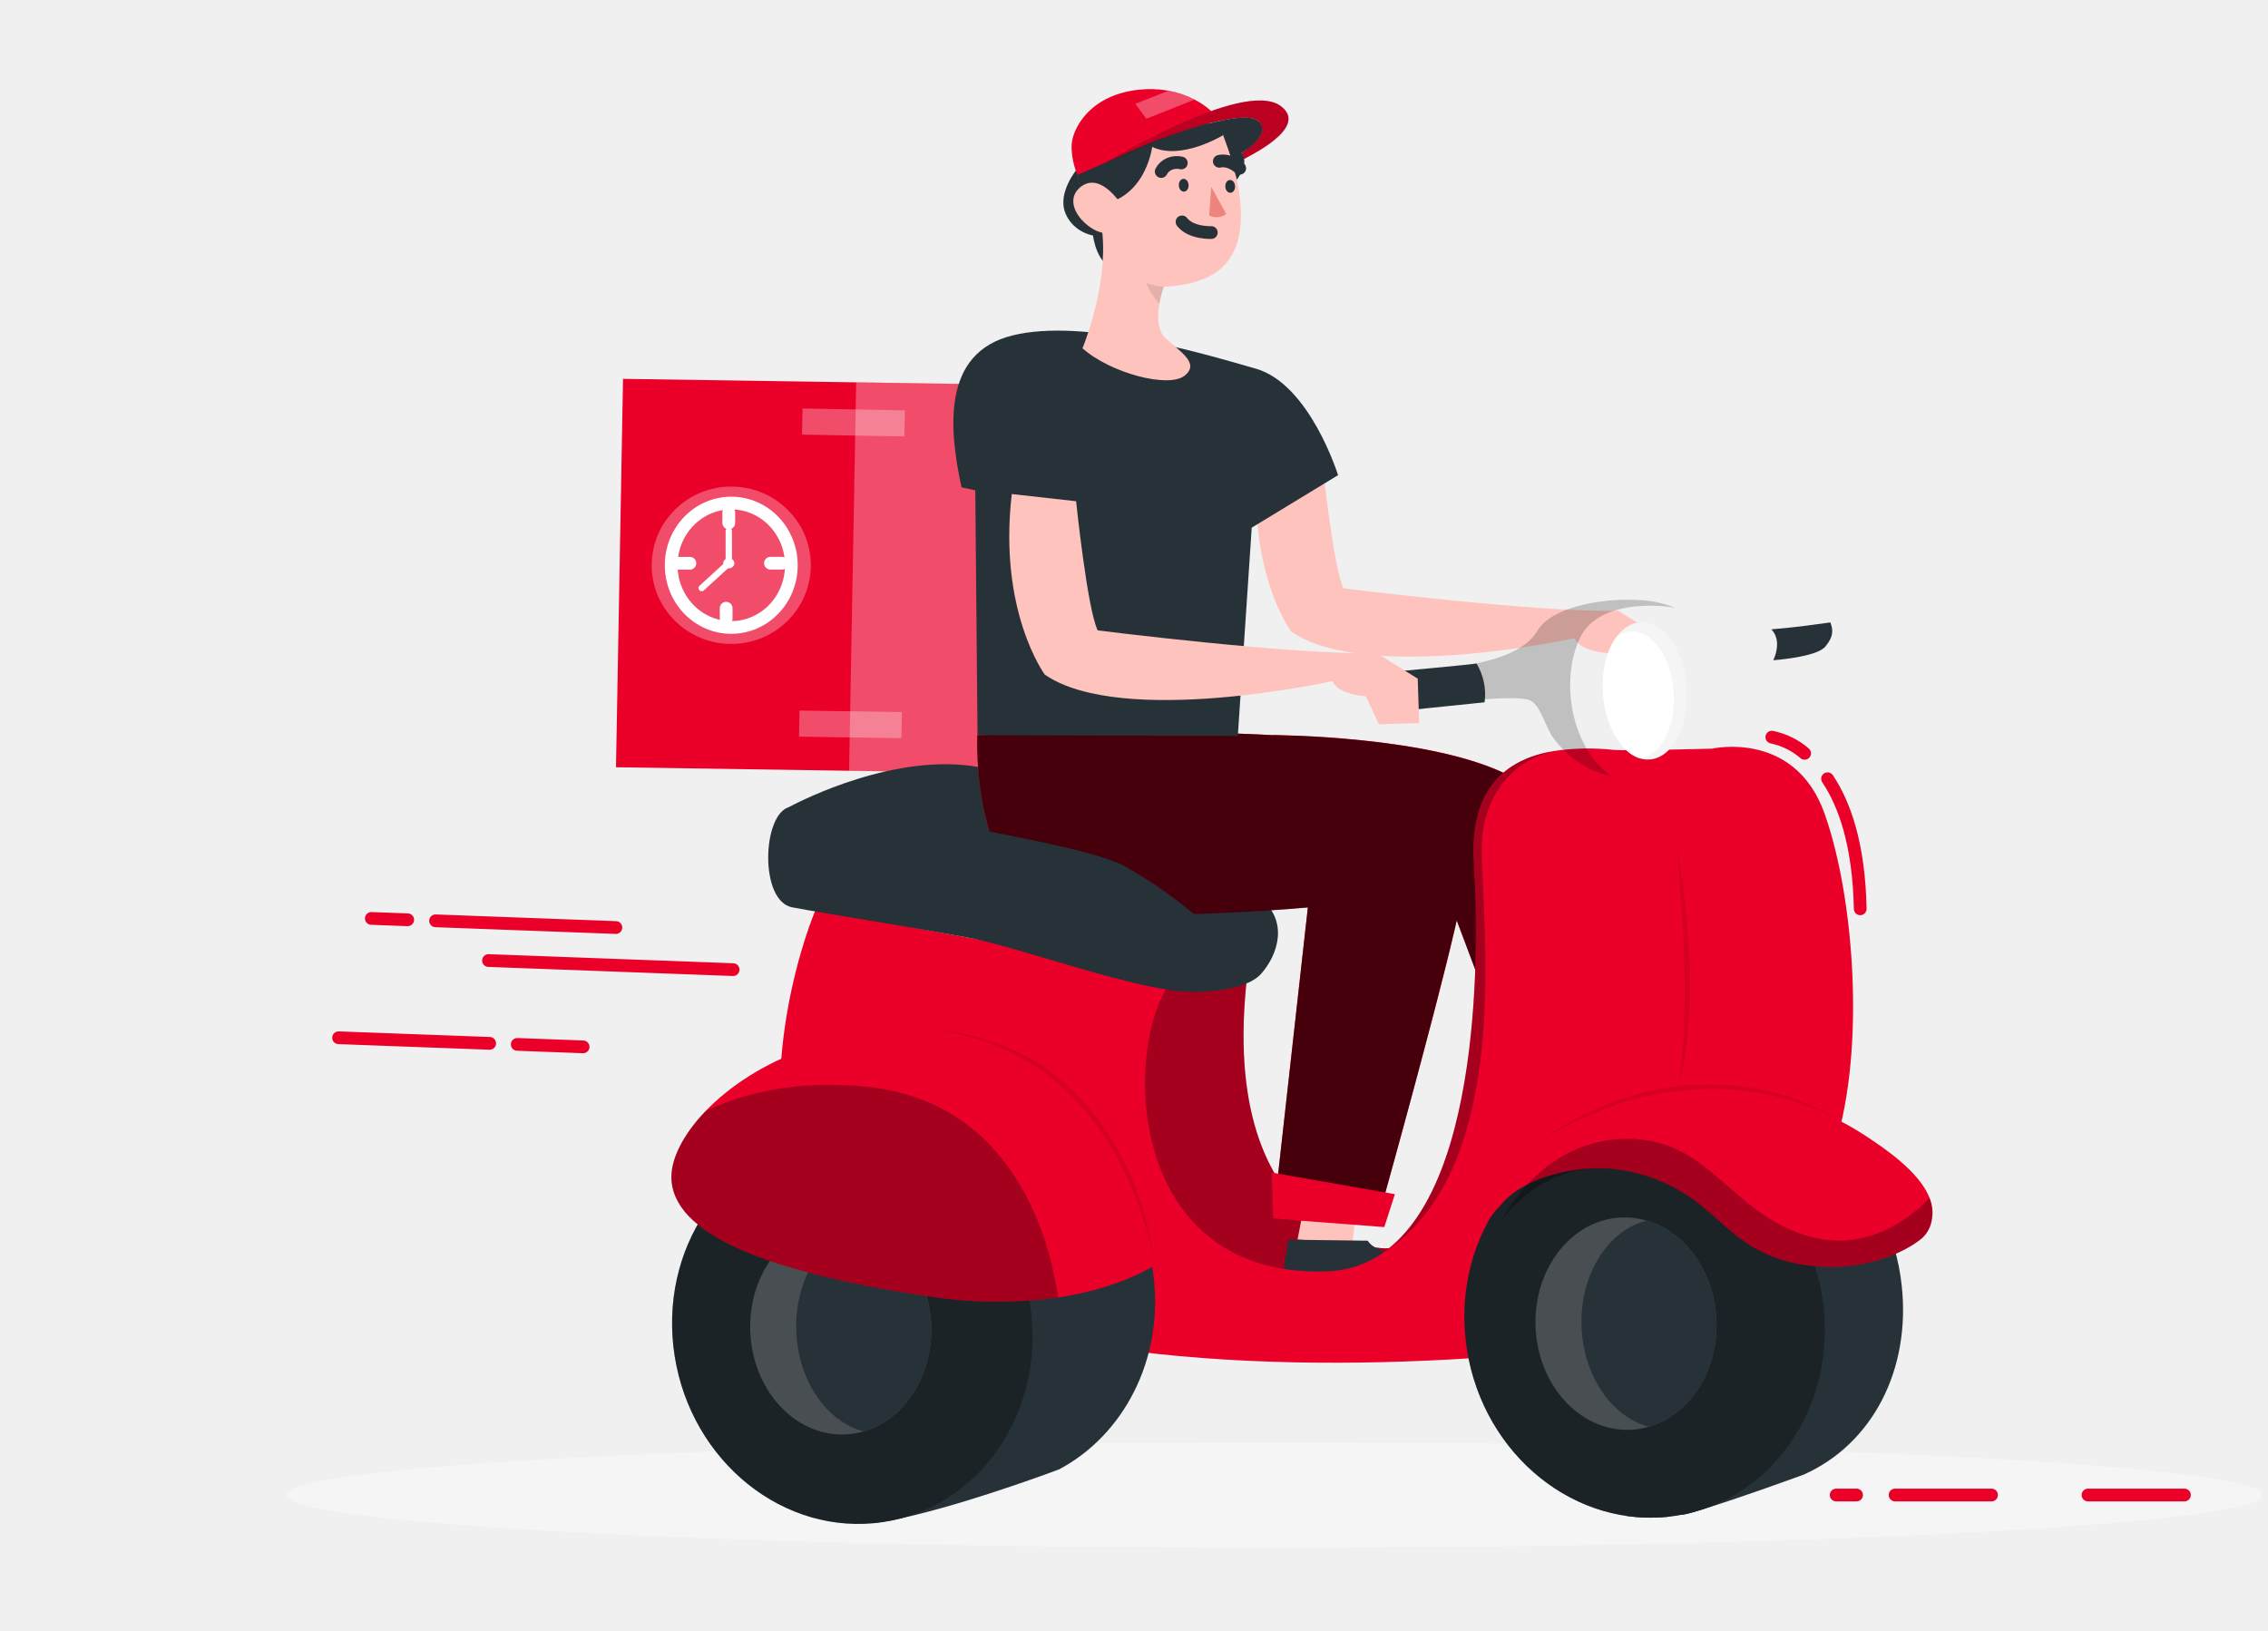
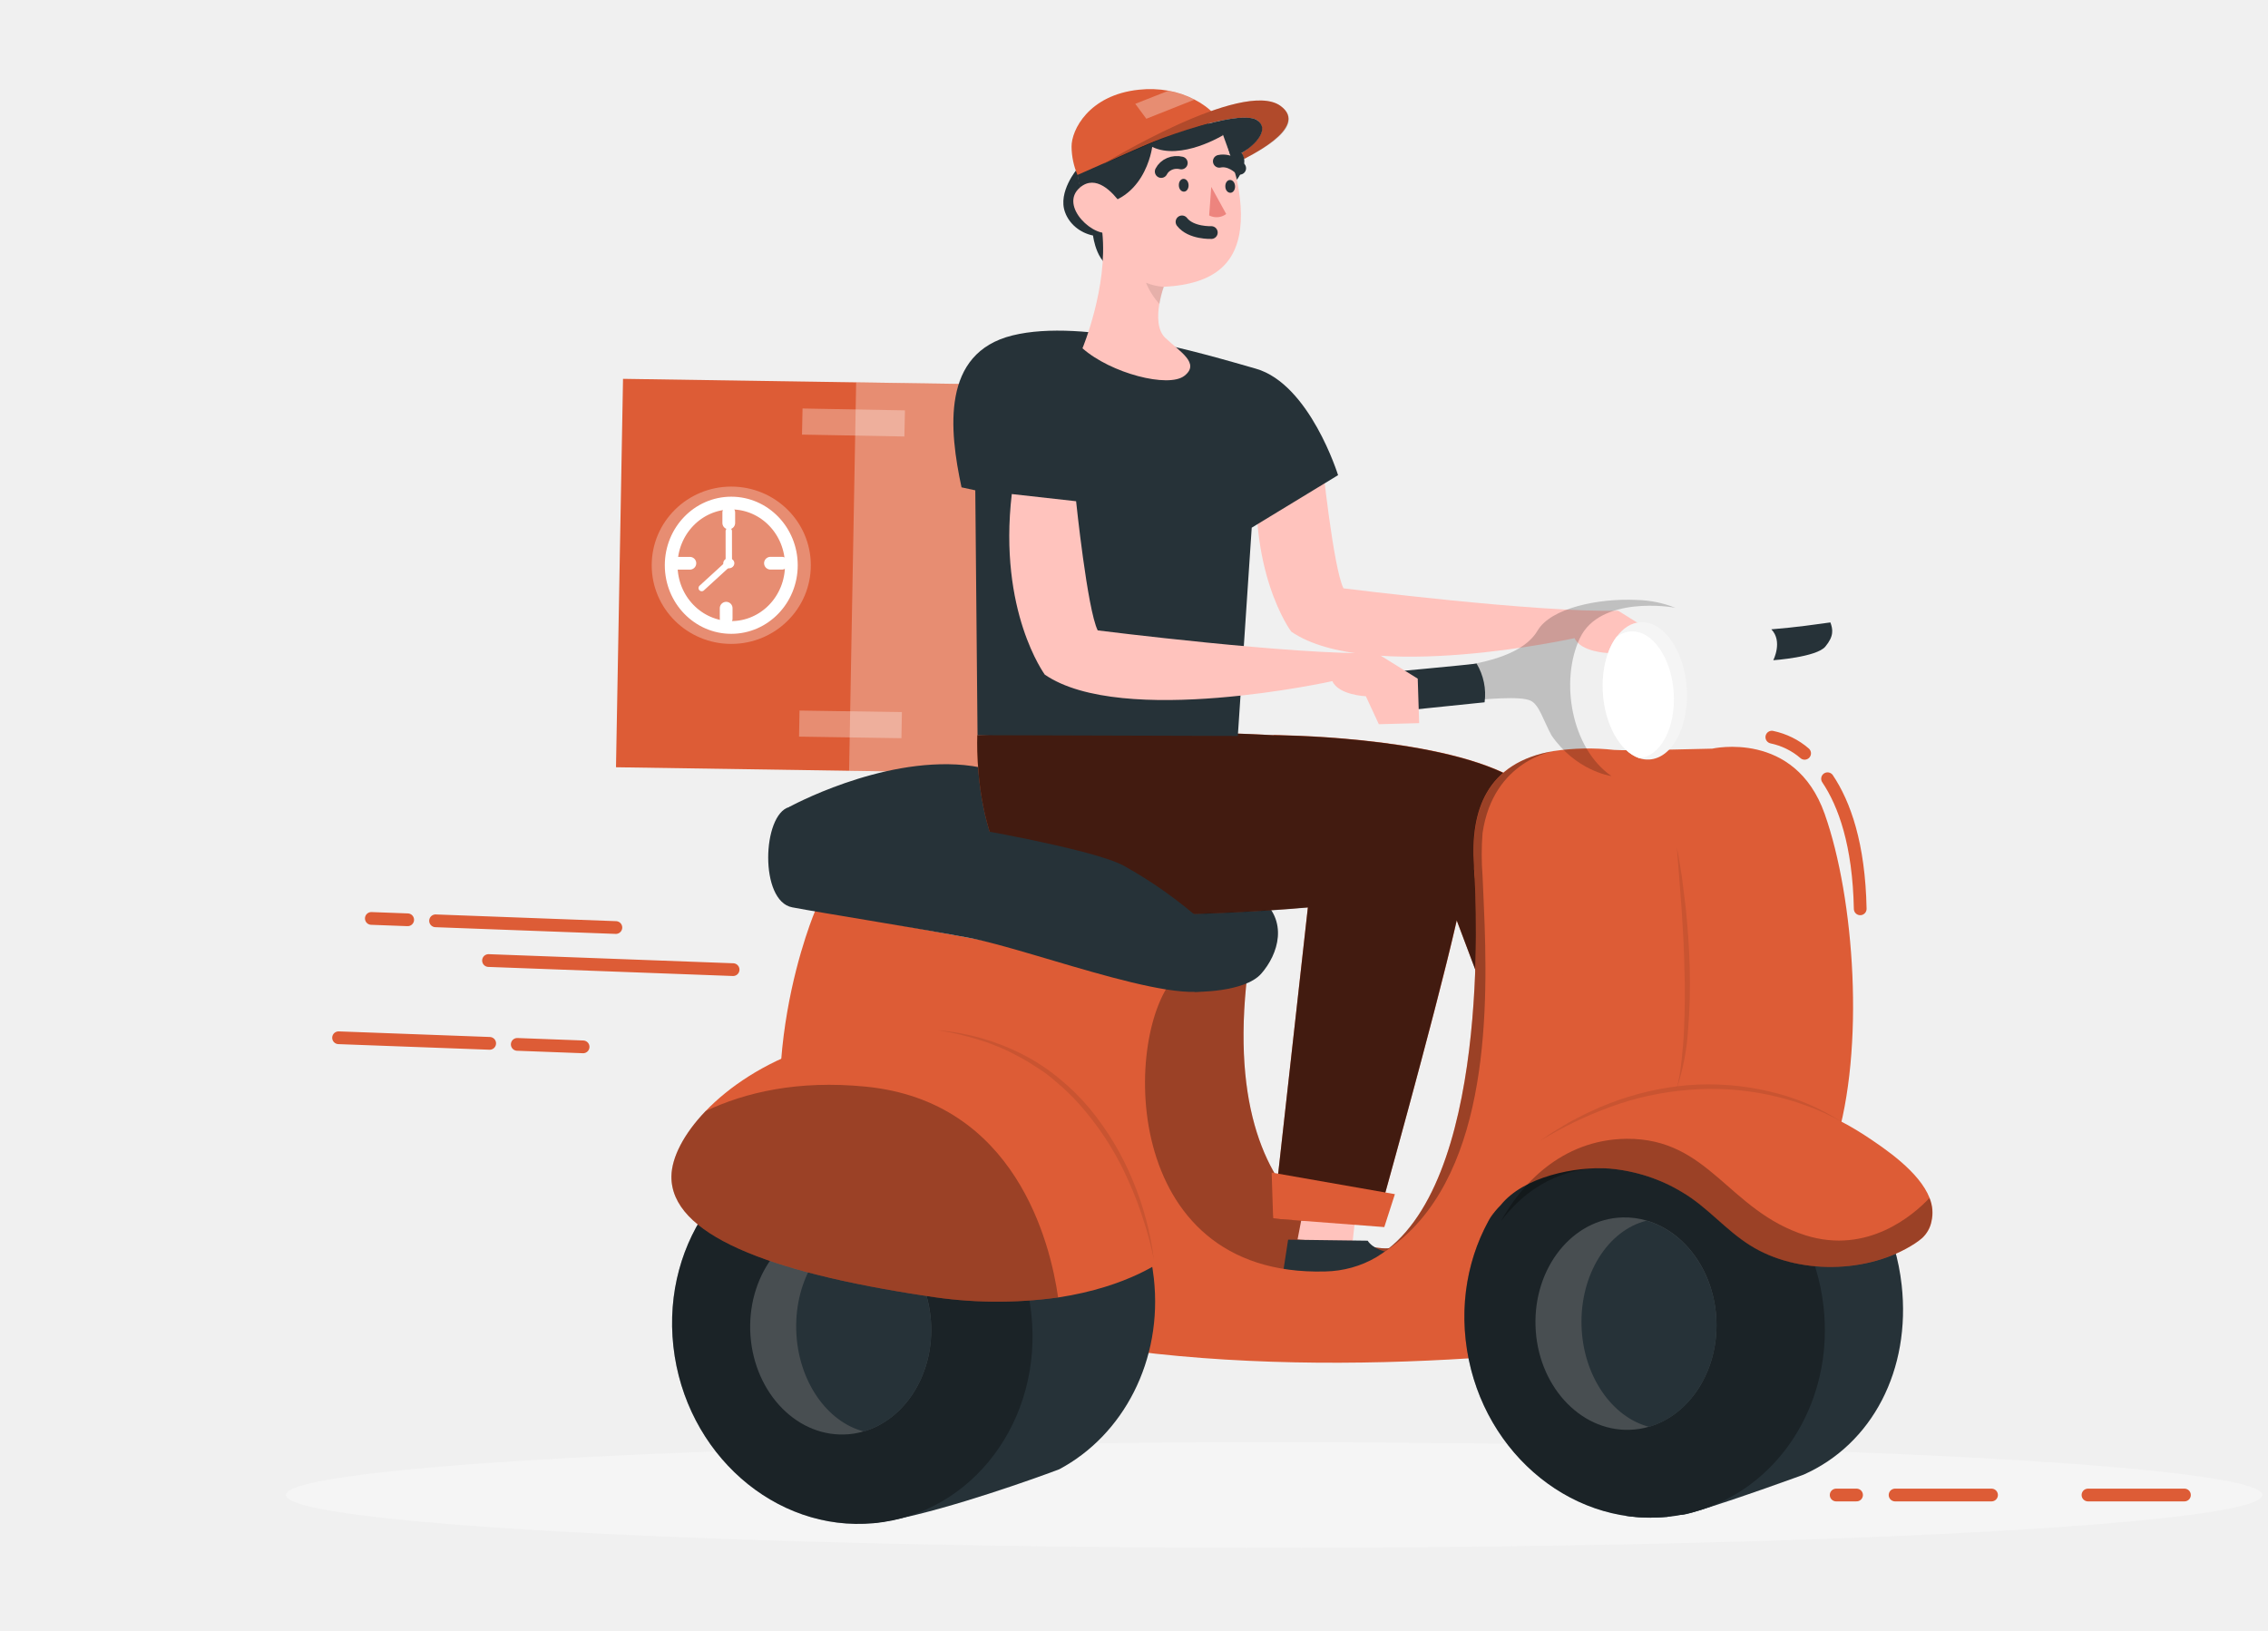
<svg xmlns="http://www.w3.org/2000/svg" width="178" height="128" viewBox="0 0 178 128" fill="none">
  <g id="Take Away-rafiki 2">
    <g id="freepik--Shape--inject-8">
      <path id="freepik--shape--inject-8" d="M100 121.487C57.167 121.487 22.444 119.632 22.444 117.344C22.444 115.056 57.167 113.201 100 113.201C142.833 113.201 177.556 115.056 177.556 117.344C177.556 119.632 142.833 121.487 100 121.487Z" fill="#F5F5F5" />
    </g>
    <g id="freepik--Route--inject-8">
-       <path id="Vector" d="M144.108 117.344H145.708" stroke="#EB0029" stroke-linecap="round" stroke-linejoin="round" />
-       <path id="Vector_2" d="M148.732 117.344H189.592" stroke="#EB0029" stroke-linecap="round" stroke-linejoin="round" stroke-dasharray="7.57 7.57" />
+       <path id="Vector" d="M144.108 117.344H145.708" stroke="#dd5c36" stroke-linecap="round" stroke-linejoin="round" />
+       <path id="Vector_2" d="M148.732 117.344H189.592" stroke="#dd5c36" stroke-linecap="round" stroke-linejoin="round" stroke-dasharray="7.57 7.57" />
    </g>
    <g id="freepik--Character--inject-8">
-       <path id="Vector_3" d="M48.897 29.735L95.051 30.435L94.498 60.922L48.345 60.222L48.897 29.735Z" fill="#EB0029" />
+       <path id="Vector_3" d="M48.897 29.735L95.051 30.435L94.498 60.922L48.345 60.222L48.897 29.735Z" fill="#dd5c36" />
      <path id="Vector_4" opacity="0.3" d="M67.193 30.009L95.097 30.432L94.544 60.919L66.64 60.496L67.193 30.009Z" fill="white" />
      <path id="Vector_5" opacity="0.3" d="M62.987 32.063L71.023 32.21L70.979 34.26L62.943 34.112L62.987 32.063Z" fill="white" />
      <path id="Vector_6" opacity="0.3" d="M62.749 55.77L70.784 55.892L70.747 57.941L62.712 57.819L62.749 55.77Z" fill="white" />
      <path id="Vector_7" d="M57.392 49.249C54.788 49.249 52.676 47.064 52.676 44.367C52.676 41.671 54.788 39.485 57.392 39.485C59.997 39.485 62.108 41.671 62.108 44.367C62.108 47.064 59.997 49.249 57.392 49.249Z" stroke="white" stroke-miterlimit="10" />
      <path id="Vector_8" d="M57.196 40.227V41.047" stroke="white" stroke-linecap="round" stroke-linejoin="round" />
      <path id="Vector_9" d="M56.992 47.738V48.558" stroke="white" stroke-linecap="round" stroke-linejoin="round" />
      <path id="Vector_10" d="M61.368 44.206H60.468" stroke="white" stroke-linecap="round" stroke-linejoin="round" />
      <path id="Vector_11" d="M54.144 44.21H53.244" stroke="white" stroke-linecap="round" stroke-linejoin="round" />
      <path id="Vector_12" d="M57.2 44.206L57.197 41.681" stroke="white" stroke-width="0.5" stroke-linecap="round" stroke-linejoin="round" />
      <path id="Vector_13" d="M57.024 44.371L55.072 46.157" stroke="white" stroke-width="0.5" stroke-linecap="round" stroke-linejoin="round" />
      <path id="Vector_14" d="M56.764 44.21C56.764 44.289 56.789 44.366 56.837 44.431C56.885 44.497 56.953 44.548 57.033 44.578C57.113 44.608 57.2 44.616 57.285 44.601C57.369 44.586 57.447 44.548 57.508 44.492C57.569 44.436 57.611 44.365 57.627 44.288C57.644 44.21 57.636 44.13 57.603 44.057C57.57 43.984 57.514 43.922 57.442 43.878C57.37 43.834 57.286 43.811 57.2 43.811C57.142 43.81 57.085 43.82 57.032 43.84C56.979 43.86 56.931 43.889 56.89 43.927C56.85 43.964 56.818 44.008 56.796 44.056C56.774 44.105 56.763 44.157 56.764 44.21Z" fill="white" />
      <path id="Vector_15" opacity="0.3" d="M57.392 50.541C53.944 50.541 51.148 47.777 51.148 44.367C51.148 40.957 53.944 38.193 57.392 38.193C60.841 38.193 63.636 40.957 63.636 44.367C63.636 47.777 60.841 50.541 57.392 50.541Z" fill="white" />
-       <path id="Vector_16" d="M109.248 97.913C108.552 98.4 94.58 97.024 98.192 74.343C98.192 74.343 91.564 75.883 90.852 75.781C90.852 75.781 81.128 89.422 88.208 96.178C95.288 102.934 105.84 103.348 105.84 103.348L109.248 97.913Z" fill="#EB0029" />
+       <path id="Vector_16" d="M109.248 97.913C108.552 98.4 94.58 97.024 98.192 74.343C98.192 74.343 91.564 75.883 90.852 75.781C90.852 75.781 81.128 89.422 88.208 96.178C95.288 102.934 105.84 103.348 105.84 103.348L109.248 97.913Z" fill="#dd5c36" />
      <path id="Vector_17" opacity="0.3" d="M109.248 97.913C108.552 98.4 94.58 97.024 98.192 74.343C98.192 74.343 91.564 75.883 90.852 75.781C90.852 75.781 81.128 89.422 88.208 96.178C95.288 102.934 105.84 103.348 105.84 103.348L109.248 97.913Z" fill="black" />
      <path id="Vector_18" d="M93.764 77.852C93.728 77.852 97.668 77.922 98.988 76.421C100.308 74.921 101.2 72.238 98.8 70.408C96.4 68.578 82.308 60.672 75.672 60.05C69.036 59.428 61.932 63.344 61.932 63.344L70.62 69.222L89.328 73.365L93.764 77.852Z" fill="#263238" />
      <path id="Vector_19" d="M106.504 94.341L106.14 97.62L101.836 97.287L102.484 93.916L106.504 94.341Z" fill="#FFC3BD" />
      <path id="Vector_20" d="M107.34 97.382L101.096 97.302L100.652 100.186C100.652 100.186 106.5 100.259 108.904 99.966C111.308 99.674 110.932 98.528 110.932 98.528C110.932 98.528 108.116 98.59 107.34 97.382Z" fill="#263238" />
      <path id="Vector_21" d="M52.849 105.683C51.917 97.299 57.448 89.918 65.204 89.195C72.96 88.473 80.004 94.684 80.936 103.068C81.868 111.452 76.337 118.834 68.581 119.556C60.825 120.278 53.781 114.067 52.849 105.683Z" fill="#263238" />
-       <path id="Vector_22" d="M76.704 57.704C76.704 57.704 76.056 71.308 84.704 71.696C93.352 72.084 102.644 71.217 102.644 71.217L99.92 95.662L108.028 96.12C108.028 96.12 113.848 75.382 114.764 70.17C115.68 64.958 114.884 61.273 108.872 58.96C102.86 56.647 76.704 57.704 76.704 57.704Z" fill="#EB0029" />
-       <path id="Vector_23" d="M125.1 100.866L114.328 72.238L99.928 57.693C99.928 57.693 112.496 57.737 118.536 60.914C124.576 64.091 124.8 67.908 125.908 72.45C127.016 76.992 131.46 98.491 131.46 98.491L125.1 100.866Z" fill="#EB0029" />
+       <path id="Vector_22" d="M76.704 57.704C76.704 57.704 76.056 71.308 84.704 71.696C93.352 72.084 102.644 71.217 102.644 71.217L99.92 95.662L108.028 96.12C108.028 96.12 113.848 75.382 114.764 70.17C115.68 64.958 114.884 61.273 108.872 58.96C102.86 56.647 76.704 57.704 76.704 57.704Z" fill="#dd5c36" />
+       <path id="Vector_23" d="M125.1 100.866L114.328 72.238L99.928 57.693C99.928 57.693 112.496 57.737 118.536 60.914C124.576 64.091 124.8 67.908 125.908 72.45C127.016 76.992 131.46 98.491 131.46 98.491L125.1 100.866Z" fill="#dd5c36" />
      <path id="Vector_24" opacity="0.7" d="M76.704 57.704C76.704 57.704 90.088 57.159 99.904 57.704C99.904 57.704 112.472 57.748 118.512 60.925C124.552 64.102 124.8 67.908 125.908 72.45C127.016 76.992 131.46 98.491 131.46 98.491L125.1 100.866L114.328 72.238C112.516 80.173 108.028 96.105 108.028 96.105L99.92 95.662L102.648 71.231C102.648 71.231 93.36 72.099 84.708 71.711C76.056 71.323 76.704 57.704 76.704 57.704Z" fill="black" />
      <path id="Vector_25" d="M98.8 35.638L103.772 36.191C103.772 36.191 104.636 44.554 105.44 46.179C105.44 46.179 120.732 48.1 126.996 47.935L130.176 49.912L130.288 53.349L127.172 53.433L126.168 51.255C126.168 51.255 124.064 51.171 123.576 50.088C123.576 50.088 107.328 53.678 101.344 49.579C101.336 49.583 97.728 44.733 98.8 35.638Z" fill="#FFC3BD" />
      <path id="Vector_26" d="M84.552 13.242C84.552 13.242 82.996 15.072 83.588 16.657C83.751 17.109 84.039 17.515 84.424 17.835C84.808 18.156 85.277 18.381 85.784 18.487C85.784 18.487 86.076 21.024 87.712 21.097C89.348 21.17 88.8 15.508 88.8 15.508L84.552 13.242Z" fill="#263238" />
      <path id="Vector_27" d="M97.148 57.766L98.24 41.417L105.016 37.296C105.016 37.296 102.8 30.148 98.56 28.936C94.32 27.725 85.072 24.947 79.464 26.327C73.856 27.707 74.5 33.76 75.464 38.251L76.544 38.485C76.544 38.485 76.712 56.181 76.72 57.704L97.148 57.766Z" fill="#263238" />
      <path id="Vector_28" d="M84.956 27.337C87.176 29.303 91.704 30.474 92.956 29.497C94.208 28.519 92.628 27.623 91.452 26.517C90.816 25.91 90.836 24.771 90.984 23.864C91.062 23.407 91.177 22.955 91.328 22.513C95.484 22.305 97.208 20.526 97.38 17.389C97.552 14.253 96 10.611 96 10.611L93.064 8.32C93.064 8.32 89.064 8.869 85.864 10.882C83.96 12.068 84.524 14.403 85.312 16.127C85.646 16.86 86.047 17.567 86.512 18.238C86.96 22.532 84.956 27.337 84.956 27.337Z" fill="#FFC3BD" />
      <path id="Vector_29" d="M95.068 18.253C95.068 18.253 93.468 18.323 92.768 17.415" stroke="#263238" stroke-linecap="round" stroke-linejoin="round" />
      <path id="Vector_30" d="M92.52 14.549C92.52 14.827 92.704 15.047 92.92 15.043C93.136 15.04 93.292 14.809 93.284 14.531C93.276 14.253 93.1 14.033 92.884 14.037C92.668 14.04 92.508 14.271 92.52 14.549Z" fill="#263238" />
      <path id="Vector_31" d="M96.168 14.637C96.168 14.915 96.352 15.135 96.568 15.131C96.784 15.127 96.94 14.897 96.932 14.619C96.924 14.341 96.748 14.121 96.532 14.125C96.316 14.128 96.156 14.363 96.168 14.637Z" fill="#263238" />
      <path id="Vector_32" d="M94.9 16.91L95.064 14.666L96.236 16.796C96.053 16.938 95.826 17.026 95.587 17.046C95.348 17.066 95.108 17.019 94.9 16.91Z" fill="#ED847E" />
      <path id="Vector_33" d="M92.712 12.792C92.405 12.715 92.078 12.74 91.79 12.863C91.501 12.985 91.269 13.198 91.136 13.462" stroke="#263238" stroke-linecap="round" stroke-linejoin="round" />
      <path id="Vector_34" d="M97.296 13.206C97.296 13.206 96.56 12.474 95.696 12.66" stroke="#263238" stroke-linecap="round" stroke-linejoin="round" />
      <path id="Vector_35" d="M85.284 16.127C89.86 16.277 90.428 11.53 90.428 11.53C92.692 12.628 95.984 10.615 95.984 10.615L93.048 8.316C93.048 8.316 89.048 8.872 85.848 10.878C83.932 12.068 84.496 14.41 85.284 16.127Z" fill="#263238" />
-       <path id="Vector_36" d="M97.456 12.005C97.456 12.005 99.824 10.563 98.78 9.524C97.736 8.484 91.34 10.461 86.56 12.884C86.56 12.884 97.508 6.182 100.484 8.301C102.944 10.055 97.488 12.489 97.652 12.485L97.456 12.005Z" fill="#EB0029" />
-       <path id="Vector_37" d="M84.1 11.515C84.107 12.274 84.264 13.025 84.564 13.733L95.316 8.975C94.87 8.504 94.337 8.11 93.74 7.811C93.104 7.478 92.412 7.243 91.692 7.116C90.929 6.982 90.147 6.957 89.376 7.042C85.444 7.456 84.08 10.223 84.1 11.515Z" fill="#EB0029" />
+       <path id="Vector_36" d="M97.456 12.005C97.456 12.005 99.824 10.563 98.78 9.524C97.736 8.484 91.34 10.461 86.56 12.884C86.56 12.884 97.508 6.182 100.484 8.301C102.944 10.055 97.488 12.489 97.652 12.485L97.456 12.005Z" fill="#dd5c36" />
+       <path id="Vector_37" d="M84.1 11.515C84.107 12.274 84.264 13.025 84.564 13.733L95.316 8.975C94.87 8.504 94.337 8.11 93.74 7.811C93.104 7.478 92.412 7.243 91.692 7.116C90.929 6.982 90.147 6.957 89.376 7.042C85.444 7.456 84.08 10.223 84.1 11.515Z" fill="#dd5c36" />
      <path id="Vector_38" d="M131.716 59.966C131.716 59.966 143.86 75.338 133.86 99" stroke="#263238" stroke-linecap="round" stroke-linejoin="round" />
-       <path id="Vector_39" d="M115.688 67.952C115.688 67.952 115.688 67.981 115.688 68.04C115.688 68.099 115.688 68.131 115.688 68.197V68.234C115.833 69.714 116.1 71.183 116.488 72.626C117.04 74.76 117.772 76.791 118.376 78.423C120.936 85.359 120.64 92.833 120.64 92.833C121.488 91.867 123.04 91.178 124.98 90.695C132.044 88.92 144.036 89.872 144.036 89.872C146.388 82.321 145.548 70.503 143.208 63.886C140.868 57.269 134.38 58.762 134.38 58.762C134.38 58.762 127.532 58.945 126.672 58.861C125.098 58.686 123.505 58.715 121.94 58.949C116.652 59.834 115.38 63.659 115.688 67.952Z" fill="#EB0029" />
-       <path id="Vector_40" d="M62.964 96.76C74.964 106.671 98.128 107.711 115.364 106.613L125.02 90.717L128.932 84.279L116.364 68.779L115.7 67.963C115.7 67.963 115.7 67.992 115.7 68.051C115.7 68.109 115.7 68.142 115.7 68.208V68.245C115.872 71.008 116.984 93.184 108.1 98.623L108.028 98.671C106.826 99.381 105.431 99.772 104 99.798C87.7 100.23 88.156 80.766 92.3 76.597L64.016 71.396C64.016 71.396 58.432 84.261 62.964 96.76Z" fill="#EB0029" />
+       <path id="Vector_39" d="M115.688 67.952C115.688 67.952 115.688 67.981 115.688 68.04C115.688 68.099 115.688 68.131 115.688 68.197V68.234C115.833 69.714 116.1 71.183 116.488 72.626C117.04 74.76 117.772 76.791 118.376 78.423C120.936 85.359 120.64 92.833 120.64 92.833C121.488 91.867 123.04 91.178 124.98 90.695C132.044 88.92 144.036 89.872 144.036 89.872C146.388 82.321 145.548 70.503 143.208 63.886C140.868 57.269 134.38 58.762 134.38 58.762C134.38 58.762 127.532 58.945 126.672 58.861C125.098 58.686 123.505 58.715 121.94 58.949C116.652 59.834 115.38 63.659 115.688 67.952Z" fill="#dd5c36" />
+       <path id="Vector_40" d="M62.964 96.76C74.964 106.671 98.128 107.711 115.364 106.613L125.02 90.717L128.932 84.279L116.364 68.779L115.7 67.963C115.7 67.963 115.7 67.992 115.7 68.051C115.7 68.109 115.7 68.142 115.7 68.208V68.245C115.872 71.008 116.984 93.184 108.1 98.623L108.028 98.671C106.826 99.381 105.431 99.772 104 99.798C87.7 100.23 88.156 80.766 92.3 76.597L64.016 71.396C64.016 71.396 58.432 84.261 62.964 96.76Z" fill="#dd5c36" />
      <path id="Vector_41" d="M94.424 72.377C94.424 72.377 97.076 74.39 95.708 77.091C94.34 79.792 81.152 74.547 75.96 73.592C70.768 72.637 64.76 71.704 62.176 71.217C59.592 70.73 59.816 63.948 61.928 63.348C64.04 62.748 84.728 66.093 88.16 67.93C90.426 69.189 92.528 70.681 94.424 72.377Z" fill="#263238" />
      <path id="Vector_42" d="M87.784 17.803C88.037 17.554 88.189 17.235 88.218 16.896C88.246 16.558 88.148 16.221 87.94 15.94C87.3 15.061 86.008 13.667 84.768 14.71C83.032 16.174 85.996 18.835 87.224 18.191C87.43 18.086 87.618 17.956 87.784 17.803Z" fill="#FFC3BD" />
      <path id="Vector_43" opacity="0.2" d="M97.456 12.005C97.456 12.005 99.824 10.563 98.78 9.524C98.316 9.063 96.928 9.158 95.052 9.648C93.846 9.945 92.664 10.321 91.516 10.772C89.868 11.427 88.116 12.265 86.56 12.884C86.56 12.884 97.508 6.182 100.484 8.301C102.944 10.055 97.828 12.327 97.648 12.481L97.56 12.185L97.456 12.005Z" fill="black" />
      <path id="Vector_44" d="M96.332 11.379C96.332 11.379 98.732 11.745 97.076 14.11L96.332 11.379Z" fill="#263238" />
      <path id="Vector_45" d="M94.032 9.938C94.032 9.938 97.652 8.774 98.66 9.432C99.668 10.091 98.612 11.347 97.46 11.994L96.536 12.104L95.992 10.604L94.584 10.446L94.032 9.938Z" fill="#263238" />
      <path id="Vector_46" opacity="0.3" d="M89.1 8.148L89.968 9.322L93.74 7.822C93.104 7.489 92.412 7.254 91.692 7.126L89.1 8.148Z" fill="white" />
      <path id="Vector_47" opacity="0.1" d="M89.94 22.191C90.19 22.799 90.548 23.364 91 23.864C91.078 23.406 91.193 22.955 91.344 22.513C90.859 22.482 90.384 22.373 89.94 22.191Z" fill="black" />
      <path id="Vector_48" d="M125.8 54.377C125.96 56.914 127.16 58.989 128.632 59.501C128.886 59.591 129.159 59.63 129.432 59.615C131.248 59.52 132.568 57.027 132.384 54.052C132.2 51.076 130.576 48.741 128.76 48.836C128.02 48.873 127.368 49.308 126.86 50.007C126.112 51.01 125.692 52.613 125.8 54.377Z" fill="#F5F5F5" />
      <path id="Vector_49" d="M125.8 54.377C125.96 56.914 127.16 58.989 128.632 59.501C130.312 59.413 131.532 57.111 131.36 54.377C131.188 51.643 129.692 49.473 128.012 49.561C127.579 49.59 127.17 49.751 126.848 50.018C126.112 51.01 125.692 52.613 125.8 54.377Z" fill="white" />
      <path id="Vector_50" d="M60.972 90.329C64.064 88.342 76.028 86.391 76.028 86.391C83.296 86.391 89.676 92.375 90.556 100.321C91.276 106.785 88.156 112.652 83.128 115.327C83.128 115.327 82.708 115.488 82.004 115.741C79.34 116.703 72.58 119.035 68.584 119.547" fill="#263238" />
      <path id="Vector_51" opacity="0.3" d="M52.849 105.683C51.917 97.299 57.448 89.918 65.204 89.195C72.96 88.473 80.004 94.684 80.936 103.068C81.868 111.452 76.337 118.834 68.581 119.556C60.825 120.278 53.781 114.067 52.849 105.683Z" fill="black" />
      <path id="Vector_52" d="M115.033 105.195C114.1 96.811 119.632 89.43 127.388 88.707C135.144 87.985 142.187 94.196 143.12 102.58C144.052 110.964 138.52 118.346 130.764 119.068C123.008 119.79 115.965 113.579 115.033 105.195Z" fill="#263238" />
      <path id="Vector_53" d="M120.448 91.504L127.6 118.98C128.643 119.134 129.705 119.163 130.756 119.064H130.836C132.208 118.742 131.596 119.09 132.972 118.672C136.472 117.615 141.556 115.744 141.556 115.744C146.944 113.347 149.988 107.517 149.248 100.855C148.352 92.785 142.024 86.757 134.576 87.251C134.576 87.251 131.04 87.848 127.4 88.715C125.8 89.081 124.2 89.517 122.884 89.971C122.013 90.398 121.196 90.912 120.448 91.504Z" fill="#263238" />
      <path id="Vector_54" opacity="0.3" d="M115.032 105.178C115.832 112.406 121.18 118.017 127.608 118.965C128.652 119.12 129.713 119.148 130.764 119.049H130.844C132.309 118.905 133.732 118.516 135.044 117.904C140.448 115.397 143.868 109.306 143.12 102.572C142.188 94.194 135.16 87.991 127.408 88.701H127.388C125.814 88.846 124.287 89.272 122.892 89.956C122.021 90.385 121.204 90.9 120.456 91.493C116.628 94.538 114.4 99.648 115.032 105.178Z" fill="black" />
-       <path id="Vector_55" d="M116.98 95.552C117.214 95.21 117.482 94.888 117.78 94.59C119.568 92.357 123.656 91.522 126.332 91.72C128.383 91.903 130.353 92.55 132.064 93.601C134.016 94.758 135.412 96.529 137.348 97.744C141.02 100.065 146.592 99.999 150.28 97.609C150.488 97.474 150.686 97.326 150.872 97.166C151.248 96.808 151.499 96.356 151.592 95.867C151.733 95.256 151.682 94.622 151.444 94.037C150.644 91.98 147.976 90.172 146.292 89.07C142.878 86.866 138.862 85.573 134.692 85.333C122.8 84.583 117.728 93.876 116.98 95.552Z" fill="#EB0029" />
+       <path id="Vector_55" d="M116.98 95.552C117.214 95.21 117.482 94.888 117.78 94.59C119.568 92.357 123.656 91.522 126.332 91.72C128.383 91.903 130.353 92.55 132.064 93.601C134.016 94.758 135.412 96.529 137.348 97.744C141.02 100.065 146.592 99.999 150.28 97.609C150.488 97.474 150.686 97.326 150.872 97.166C151.248 96.808 151.499 96.356 151.592 95.867C151.733 95.256 151.682 94.622 151.444 94.037C150.644 91.98 147.976 90.172 146.292 89.07C142.878 86.866 138.862 85.573 134.692 85.333C122.8 84.583 117.728 93.876 116.98 95.552Z" fill="#dd5c36" />
      <path id="Vector_56" opacity="0.3" d="M117.804 95.845C120.36 92.471 123.64 91.523 126.316 91.72C128.368 91.903 130.337 92.55 132.048 93.601C134 94.758 135.396 96.529 137.332 97.745C141.004 100.065 146.576 99.999 150.264 97.609C150.472 97.474 150.67 97.326 150.856 97.166C151.232 96.808 151.483 96.356 151.576 95.867C151.718 95.257 151.666 94.622 151.428 94.037C150.192 95.344 146.592 98.491 141.716 96.965C135.636 95.043 134.152 89.334 127.652 89.385C122.488 89.44 119.308 93.1 117.804 95.845Z" fill="black" />
      <g id="Group" opacity="0.3">
        <path id="Vector_57" opacity="0.3" d="M144.552 88.064C142.817 86.936 140.866 86.118 138.8 85.652C136.732 85.17 134.59 85.009 132.464 85.176C130.341 85.363 128.262 85.847 126.3 86.611L125.572 86.903L124.86 87.229C124.38 87.434 123.928 87.69 123.464 87.925C123 88.159 122.572 88.448 122.128 88.708C121.684 88.968 121.268 89.272 120.844 89.561C122.588 88.491 124.45 87.592 126.4 86.878C128.345 86.164 130.395 85.716 132.484 85.549C134.568 85.367 136.67 85.491 138.712 85.915C139.737 86.123 140.741 86.407 141.716 86.764C142.705 87.113 143.654 87.548 144.552 88.064Z" fill="black" />
      </g>
      <g id="Group_2" opacity="0.3">
        <path id="Vector_58" opacity="0.3" d="M131.6 85.447C132.099 83.921 132.398 82.346 132.492 80.755C132.624 79.17 132.652 77.578 132.616 75.997C132.58 74.416 132.46 72.82 132.3 71.239L132.008 68.874C131.88 68.088 131.768 67.301 131.608 66.517L131.972 71.275L132.116 73.647C132.14 74.438 132.192 75.228 132.196 76.019C132.264 77.6 132.232 79.181 132.168 80.777C132.14 81.567 132.072 82.354 131.984 83.141C131.914 83.917 131.785 84.687 131.6 85.447Z" fill="black" />
      </g>
      <path id="Vector_59" opacity="0.3" d="M108.12 98.59C116.472 93.675 116.804 80.993 116.52 72.626C116.468 71.188 116.404 69.881 116.356 68.757C116.268 67.633 116.268 66.504 116.356 65.379C117.2 59.633 122 58.941 122 58.941H121.98C116.664 59.834 115.392 63.659 115.7 67.952C115.7 67.952 115.7 67.981 115.7 68.04C115.7 68.099 115.7 68.131 115.7 68.197V68.234C115.88 70.997 116.992 93.173 108.12 98.59Z" fill="black" />
      <path id="Vector_60" opacity="0.2" d="M108.8 55.278C109.5 55.947 118.552 54.231 120.132 54.999C120.8 55.322 121.092 56.464 121.764 57.715C123.652 60.46 126.308 60.892 126.472 60.914C123.304 58.718 122.42 53.433 123.992 50.092C125.564 46.75 131.192 47.617 131.512 47.716C130.552 47.33 129.52 47.117 128.472 47.09C125.428 46.944 121.716 47.727 120.676 49.491C118.564 53.089 109.508 52.28 108.676 53.224C107.844 54.169 108.1 54.608 108.8 55.278Z" fill="black" />
      <path id="Vector_61" d="M115.888 52.082C116.438 53.012 116.658 54.075 116.516 55.124L108.848 55.914C108.456 55.499 108.166 55.012 107.999 54.485C107.831 53.958 107.789 53.405 107.876 52.862C107.876 52.862 115.472 52.163 115.888 52.082Z" fill="#263238" />
      <path id="Vector_62" d="M139.172 51.822C139.172 51.822 139.936 50.337 139.02 49.396C141.068 49.228 142.336 49.03 143.656 48.854C143.852 49.4 143.948 49.923 143.256 50.754C142.564 51.585 139.172 51.822 139.172 51.822Z" fill="#263238" />
-       <path id="Vector_63" d="M143.432 61.123C144.76 63.103 145.896 66.272 145.996 71.334" stroke="#EB0029" stroke-linecap="round" stroke-linejoin="round" />
-       <path id="Vector_64" d="M139.06 57.858C140.026 58.063 140.915 58.502 141.632 59.128" stroke="#EB0029" stroke-linecap="round" stroke-linejoin="round" />
+       <path id="Vector_63" d="M143.432 61.123C144.76 63.103 145.896 66.272 145.996 71.334" stroke="#dd5c36" stroke-linecap="round" stroke-linejoin="round" />
+       <path id="Vector_64" d="M139.06 57.858C140.026 58.063 140.915 58.502 141.632 59.128" stroke="#dd5c36" stroke-linecap="round" stroke-linejoin="round" />
      <path id="Vector_65" d="M79.408 38.778L84.456 39.342C84.456 39.342 85.336 47.83 86.152 49.48C86.152 49.48 101.676 51.435 108.04 51.263L111.268 53.268L111.38 56.76L108.216 56.844L107.196 54.648C107.196 54.648 105.06 54.564 104.568 53.462C104.568 53.462 88.072 57.122 81.996 52.95C82 52.935 78.332 48.013 79.408 38.778Z" fill="#FFC3BD" />
      <path id="Vector_66" opacity="0.2" d="M120.512 104.08C120.656 108.684 123.952 112.33 127.876 112.227C128.403 112.213 128.926 112.13 129.428 111.982C132.572 111.067 134.836 107.674 134.712 103.703C134.588 99.86 132.272 96.683 129.228 95.801C128.62 95.622 127.983 95.539 127.344 95.556C123.42 95.662 120.364 99.49 120.512 104.08Z" fill="#FAFAFA" />
      <path id="Vector_67" d="M124.124 104.08C124.248 108.011 126.524 111.243 129.428 111.993C132.572 111.078 134.836 107.685 134.712 103.714C134.588 99.871 132.272 96.694 129.228 95.812C126.204 96.562 124 100.01 124.124 104.08Z" fill="#263238" />
      <path id="Vector_68" opacity="0.2" d="M58.88 104.446C59.028 109.05 62.324 112.699 66.244 112.593C66.771 112.581 67.294 112.498 67.796 112.348C70.944 111.433 73.208 108.044 73.08 104.069C72.96 100.23 70.644 97.049 67.6 96.167C66.992 95.988 66.355 95.905 65.716 95.922C61.792 96.028 58.736 99.849 58.88 104.446Z" fill="#FAFAFA" />
      <path id="Vector_69" d="M62.492 104.446C62.62 108.373 64.892 111.605 67.796 112.355C70.944 111.44 73.208 108.051 73.08 104.076C72.96 100.237 70.644 97.056 67.6 96.174C64.572 96.925 62.364 100.372 62.492 104.446Z" fill="#263238" />
-       <path id="Vector_70" d="M52.696 92.317C52.628 96.844 60.16 99.842 72.764 101.73C76.161 102.277 79.633 102.314 83.044 101.84C88.644 100.995 91.38 98.828 91.38 98.828C91.38 98.828 89.956 83.181 75.864 81.198C66.264 79.851 59.04 83.394 55.376 87.211C53.652 89.004 52.716 90.867 52.696 92.317Z" fill="#EB0029" />
+       <path id="Vector_70" d="M52.696 92.317C52.628 96.844 60.16 99.842 72.764 101.73C76.161 102.277 79.633 102.314 83.044 101.84C88.644 100.995 91.38 98.828 91.38 98.828C91.38 98.828 89.956 83.181 75.864 81.198C66.264 79.851 59.04 83.394 55.376 87.211C53.652 89.004 52.716 90.867 52.696 92.317Z" fill="#dd5c36" />
      <path id="Vector_71" opacity="0.3" d="M52.696 92.317C52.628 96.844 60.16 99.842 72.764 101.73C76.161 102.277 79.633 102.314 83.044 101.84C82.44 97.591 79.728 86.446 67.94 85.29C62.592 84.763 58.464 85.751 55.376 87.211C53.652 89.004 52.716 90.867 52.696 92.317Z" fill="black" />
      <g id="Group_3" opacity="0.3">
        <path id="Vector_72" opacity="0.3" d="M90.564 98.897C90.305 96.767 89.749 94.677 88.912 92.675C88.088 90.653 86.951 88.75 85.536 87.024C84.821 86.166 84.017 85.373 83.136 84.656C82.263 83.927 81.3 83.294 80.268 82.768C78.213 81.708 75.937 81.058 73.588 80.861C74.739 81.037 75.871 81.304 76.972 81.659C77.528 81.812 78.052 82.05 78.572 82.252C79.094 82.48 79.602 82.733 80.096 83.009C80.6 83.273 81.064 83.591 81.54 83.888C82.016 84.184 82.456 84.535 82.876 84.905C83.73 85.615 84.508 86.398 85.2 87.244C86.605 88.936 87.75 90.797 88.604 92.774C89.047 93.759 89.429 94.766 89.748 95.79C90.087 96.81 90.36 97.848 90.564 98.897Z" fill="black" />
      </g>
-       <path id="Vector_73" d="M109.476 93.73L108.644 96.314L99.92 95.647L99.804 92.035L109.476 93.73Z" fill="#EB0029" />
+       <path id="Vector_73" d="M109.476 93.73L108.644 96.314L99.92 95.647L99.804 92.035L109.476 93.73Z" fill="#dd5c36" />
    </g>
    <g id="freepik--speed-line--inject-8">
-       <path id="Vector_74" d="M57.536 76.107L38.34 75.393" stroke="#EB0029" stroke-linecap="round" stroke-linejoin="round" />
-       <path id="Vector_75" d="M31.996 72.194L29.144 72.088" stroke="#EB0029" stroke-linecap="round" stroke-linejoin="round" />
-       <path id="Vector_76" d="M48.336 72.802L34.184 72.275" stroke="#EB0029" stroke-linecap="round" stroke-linejoin="round" />
-       <path id="Vector_77" d="M38.432 81.893L26.572 81.454" stroke="#EB0029" stroke-linecap="round" stroke-linejoin="round" />
-       <path id="Vector_78" d="M45.764 82.168L40.596 81.974" stroke="#EB0029" stroke-linecap="round" stroke-linejoin="round" />
+       <path id="Vector_74" d="M57.536 76.107L38.34 75.393" stroke="#dd5c36" stroke-linecap="round" stroke-linejoin="round" />
+       <path id="Vector_75" d="M31.996 72.194L29.144 72.088" stroke="#dd5c36" stroke-linecap="round" stroke-linejoin="round" />
+       <path id="Vector_76" d="M48.336 72.802L34.184 72.275" stroke="#dd5c36" stroke-linecap="round" stroke-linejoin="round" />
+       <path id="Vector_77" d="M38.432 81.893L26.572 81.454" stroke="#dd5c36" stroke-linecap="round" stroke-linejoin="round" />
+       <path id="Vector_78" d="M45.764 82.168L40.596 81.974" stroke="#dd5c36" stroke-linecap="round" stroke-linejoin="round" />
    </g>
  </g>
</svg>
